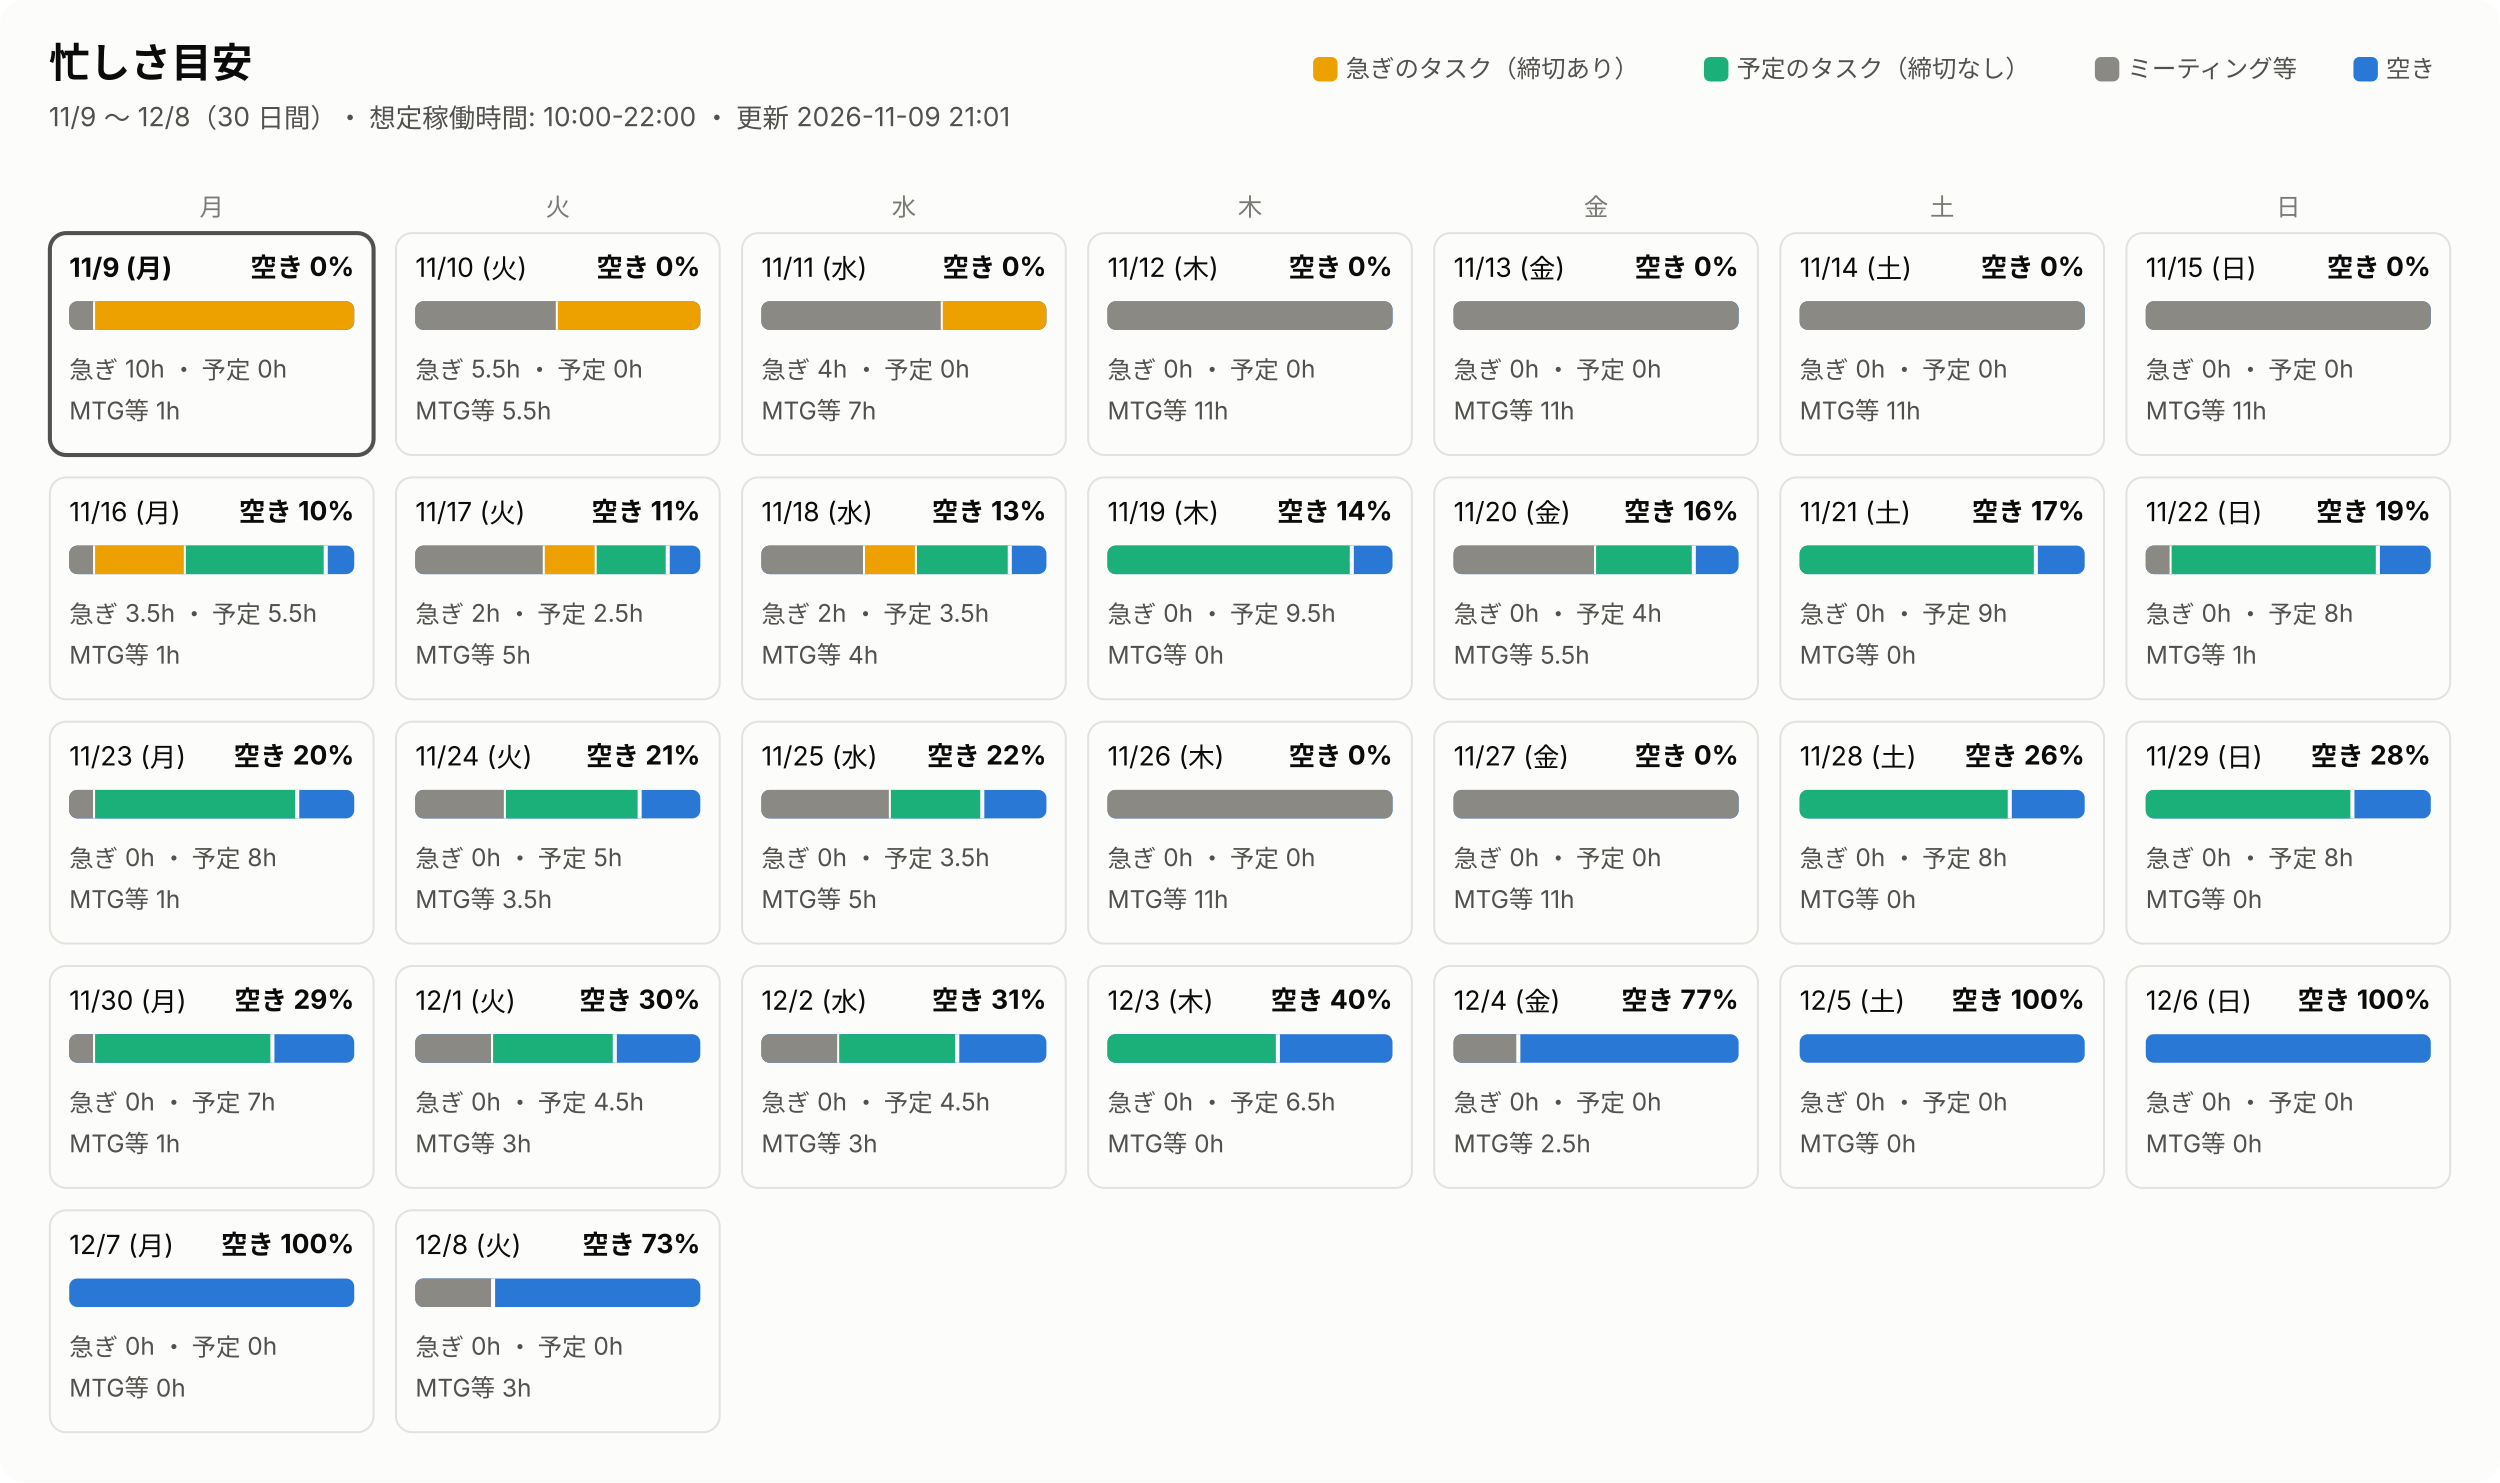
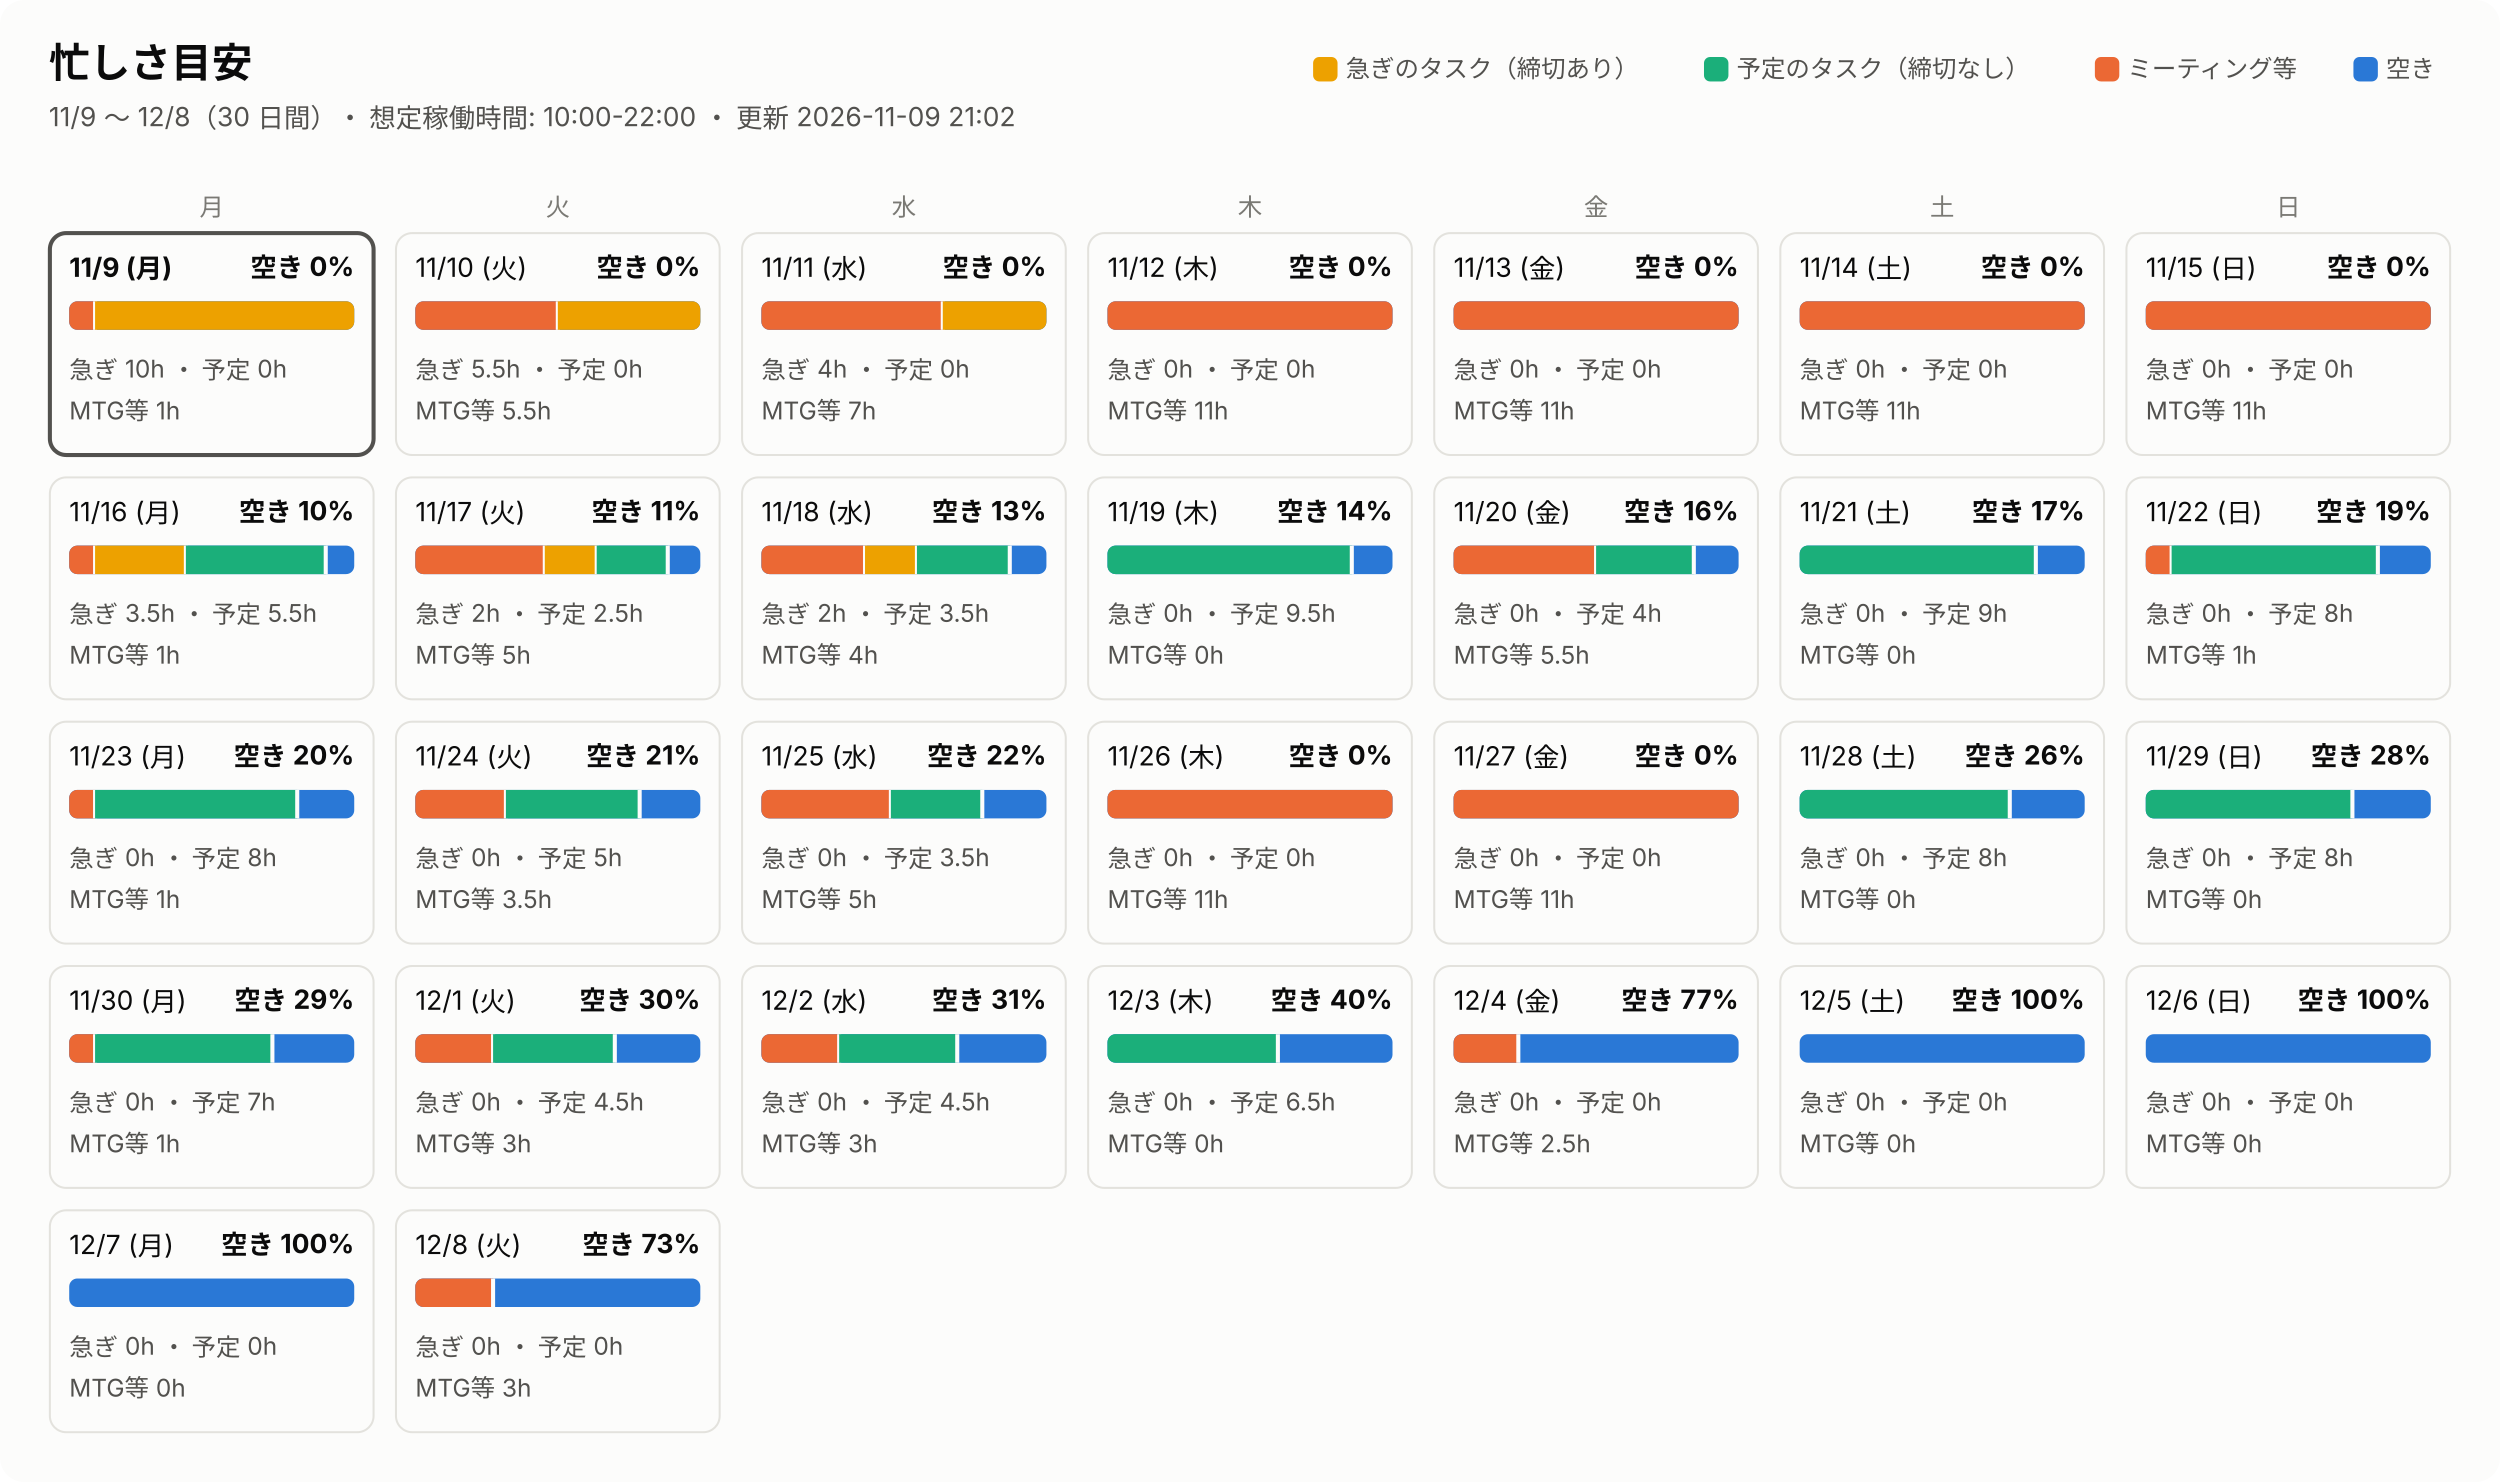
<svg xmlns="http://www.w3.org/2000/svg" viewBox="0 0 1228 728" width="1228" height="728" role="img" aria-label="忙しさ目安" class="viz">
  <style>
    .viz { color-scheme: light dark; }
    .surface { fill: #fcfcfb; }
    .text-1 { fill: #0b0b0b; }
    .text-2 { fill: #52514e; }
    .text-3 { fill: #7a7974; }
    .tasks { fill: #eda100; }
    .flex { fill: #1baf7a; }
-     .meetings { fill: #8a8984; }
+     .meetings { fill: #eb6834; }
    .free { fill: #2a78d6; }
    .cell { fill: none; stroke: #e3e2dd; }
    .cell-today { fill: none; stroke: #52514e; }
    .gap { stroke: #fcfcfb; }
    .capmark { stroke: #0b0b0b; }
    .overflow { fill: #d03b3b; }
    text { font-family: -apple-system, BlinkMacSystemFont, "Segoe UI", "Hiragino Sans",
           "Noto Sans JP", "Yu Gothic UI", Meiryo, sans-serif; }
    @media (prefers-color-scheme: dark) {
      .surface { fill: #1a1a19; }
      .text-1 { fill: #f0efec; }
      .text-2 { fill: #c3c2b7; }
      .text-3 { fill: #8f8e87; }
      .tasks { fill: #c98500; }
      .flex { fill: #199e70; }
-       .meetings { fill: #76756f; }
+       .meetings { fill: #d95926; }
      .free { fill: #3987e5; }
      .cell { stroke: #333331; }
      .cell-today { stroke: #c3c2b7; }
      .gap { stroke: #1a1a19; }
      .capmark { stroke: #f0efec; }
      .overflow { fill: #e66767; }
    }
</style>
  <rect class="surface" x="0" y="0" width="1228" height="728" rx="12" />
  <text class="text-1" x="24" y="38" font-size="20" font-weight="700">忙しさ目安</text>
-   <text class="text-2" x="24" y="62" font-size="13">11/9 〜 12/8（30 日間）・ 想定稼働時間: 10:00-22:00 ・ 更新 2026-11-09 21:01</text>
+   <text class="text-2" x="24" y="62" font-size="13">11/9 〜 12/8（30 日間）・ 想定稼働時間: 10:00-22:00 ・ 更新 2026-11-09 21:02</text>
  <rect class="tasks" x="645" y="28" width="12" height="12" rx="3" />
  <text class="text-2" x="661" y="38" font-size="12">急ぎのタスク（締切あり）</text>
  <rect class="flex" x="837" y="28" width="12" height="12" rx="3" />
  <text class="text-2" x="853" y="38" font-size="12">予定のタスク（締切なし）</text>
  <rect class="meetings" x="1029" y="28" width="12" height="12" rx="3" />
  <text class="text-2" x="1045" y="38" font-size="12">ミーティング等</text>
  <rect class="free" x="1156" y="28" width="12" height="12" rx="3" />
  <text class="text-2" x="1172" y="38" font-size="12">空き</text>
  <text class="text-3" x="104.0" y="106" text-anchor="middle" font-size="12">月</text>
  <text class="text-3" x="274.0" y="106" text-anchor="middle" font-size="12">火</text>
  <text class="text-3" x="444.0" y="106" text-anchor="middle" font-size="12">水</text>
  <text class="text-3" x="614.0" y="106" text-anchor="middle" font-size="12">木</text>
  <text class="text-3" x="784.0" y="106" text-anchor="middle" font-size="12">金</text>
  <text class="text-3" x="954.0" y="106" text-anchor="middle" font-size="12">土</text>
  <text class="text-3" x="1124.0" y="106" text-anchor="middle" font-size="12">日</text>
  <g>
    <rect class="cell-today" stroke-width="2" x="24.5" y="114.5" width="159" height="109" rx="8" />
    <text class="text-1" x="34" y="136" font-size="13" font-weight="700">11/9 (月)</text>
    <text class="text-1" x="174" y="136" text-anchor="end" font-size="13" font-weight="700">空き 0%</text>
    <clipPath id="c0">
      <rect x="34.0" y="148" width="140" height="14" rx="4" />
    </clipPath>
    <g clip-path="url(#c0)">
      <rect class="free" x="34.0" y="148" width="140" height="14" />
      <rect class="meetings" x="34.0" y="148" width="12.7" height="14" />
      <line class="gap" stroke-width="2" x1="46.7" y1="148" x2="46.7" y2="162" />
      <rect class="tasks" x="46.7" y="148" width="127.3" height="14" />
    </g>
    <text class="text-2" x="34" y="186" font-size="12">急ぎ 10h ・ 予定 0h</text>
    <text class="text-2" x="34" y="206" font-size="12">MTG等 1h</text>
  </g>
  <g>
    <rect class="cell" stroke-width="1" x="194.5" y="114.5" width="159" height="109" rx="8" />
    <text class="text-1" x="204" y="136" font-size="13">11/10 (火)</text>
    <text class="text-1" x="344" y="136" text-anchor="end" font-size="13" font-weight="700">空き 0%</text>
    <clipPath id="c1">
      <rect x="204.0" y="148" width="140" height="14" rx="4" />
    </clipPath>
    <g clip-path="url(#c1)">
      <rect class="free" x="204.0" y="148" width="140" height="14" />
      <rect class="meetings" x="204.0" y="148" width="70.0" height="14" />
      <line class="gap" stroke-width="2" x1="274.0" y1="148" x2="274.0" y2="162" />
      <rect class="tasks" x="274.0" y="148" width="70.0" height="14" />
    </g>
    <text class="text-2" x="204" y="186" font-size="12">急ぎ 5.5h ・ 予定 0h</text>
    <text class="text-2" x="204" y="206" font-size="12">MTG等 5.5h</text>
  </g>
  <g>
    <rect class="cell" stroke-width="1" x="364.5" y="114.5" width="159" height="109" rx="8" />
    <text class="text-1" x="374" y="136" font-size="13">11/11 (水)</text>
    <text class="text-1" x="514" y="136" text-anchor="end" font-size="13" font-weight="700">空き 0%</text>
    <clipPath id="c2">
      <rect x="374.0" y="148" width="140" height="14" rx="4" />
    </clipPath>
    <g clip-path="url(#c2)">
      <rect class="free" x="374.0" y="148" width="140" height="14" />
      <rect class="meetings" x="374.0" y="148" width="89.1" height="14" />
      <line class="gap" stroke-width="2" x1="463.1" y1="148" x2="463.1" y2="162" />
      <rect class="tasks" x="463.1" y="148" width="50.9" height="14" />
    </g>
    <text class="text-2" x="374" y="186" font-size="12">急ぎ 4h ・ 予定 0h</text>
    <text class="text-2" x="374" y="206" font-size="12">MTG等 7h</text>
  </g>
  <g>
    <rect class="cell" stroke-width="1" x="534.5" y="114.5" width="159" height="109" rx="8" />
    <text class="text-1" x="544" y="136" font-size="13">11/12 (木)</text>
    <text class="text-1" x="684" y="136" text-anchor="end" font-size="13" font-weight="700">空き 0%</text>
    <clipPath id="c3">
      <rect x="544.0" y="148" width="140" height="14" rx="4" />
    </clipPath>
    <g clip-path="url(#c3)">
      <rect class="free" x="544.0" y="148" width="140" height="14" />
      <rect class="meetings" x="544.0" y="148" width="140.0" height="14" />
    </g>
    <text class="text-2" x="544" y="186" font-size="12">急ぎ 0h ・ 予定 0h</text>
    <text class="text-2" x="544" y="206" font-size="12">MTG等 11h</text>
  </g>
  <g>
    <rect class="cell" stroke-width="1" x="704.5" y="114.5" width="159" height="109" rx="8" />
    <text class="text-1" x="714" y="136" font-size="13">11/13 (金)</text>
    <text class="text-1" x="854" y="136" text-anchor="end" font-size="13" font-weight="700">空き 0%</text>
    <clipPath id="c4">
      <rect x="714.0" y="148" width="140" height="14" rx="4" />
    </clipPath>
    <g clip-path="url(#c4)">
      <rect class="free" x="714.0" y="148" width="140" height="14" />
      <rect class="meetings" x="714.0" y="148" width="140.0" height="14" />
    </g>
    <text class="text-2" x="714" y="186" font-size="12">急ぎ 0h ・ 予定 0h</text>
    <text class="text-2" x="714" y="206" font-size="12">MTG等 11h</text>
  </g>
  <g>
    <rect class="cell" stroke-width="1" x="874.5" y="114.5" width="159" height="109" rx="8" />
    <text class="text-1" x="884" y="136" font-size="13">11/14 (土)</text>
    <text class="text-1" x="1024" y="136" text-anchor="end" font-size="13" font-weight="700">空き 0%</text>
    <clipPath id="c5">
      <rect x="884.0" y="148" width="140" height="14" rx="4" />
    </clipPath>
    <g clip-path="url(#c5)">
      <rect class="free" x="884.0" y="148" width="140" height="14" />
      <rect class="meetings" x="884.0" y="148" width="140.0" height="14" />
    </g>
    <text class="text-2" x="884" y="186" font-size="12">急ぎ 0h ・ 予定 0h</text>
    <text class="text-2" x="884" y="206" font-size="12">MTG等 11h</text>
  </g>
  <g>
    <rect class="cell" stroke-width="1" x="1044.5" y="114.5" width="159" height="109" rx="8" />
    <text class="text-1" x="1054" y="136" font-size="13">11/15 (日)</text>
    <text class="text-1" x="1194" y="136" text-anchor="end" font-size="13" font-weight="700">空き 0%</text>
    <clipPath id="c6">
      <rect x="1054.0" y="148" width="140" height="14" rx="4" />
    </clipPath>
    <g clip-path="url(#c6)">
      <rect class="free" x="1054.0" y="148" width="140" height="14" />
      <rect class="meetings" x="1054.0" y="148" width="140.0" height="14" />
    </g>
    <text class="text-2" x="1054" y="186" font-size="12">急ぎ 0h ・ 予定 0h</text>
    <text class="text-2" x="1054" y="206" font-size="12">MTG等 11h</text>
  </g>
  <g>
    <rect class="cell" stroke-width="1" x="24.5" y="234.5" width="159" height="109" rx="8" />
    <text class="text-1" x="34" y="256" font-size="13">11/16 (月)</text>
    <text class="text-1" x="174" y="256" text-anchor="end" font-size="13" font-weight="700">空き 10%</text>
    <clipPath id="c7">
      <rect x="34.0" y="268" width="140" height="14" rx="4" />
    </clipPath>
    <g clip-path="url(#c7)">
      <rect class="free" x="34.0" y="268" width="140" height="14" />
      <rect class="meetings" x="34.0" y="268" width="12.7" height="14" />
      <line class="gap" stroke-width="2" x1="46.7" y1="268" x2="46.7" y2="282" />
      <rect class="tasks" x="46.7" y="268" width="44.5" height="14" />
      <line class="gap" stroke-width="2" x1="91.3" y1="268" x2="91.3" y2="282" />
      <rect class="flex" x="91.3" y="268" width="68.7" height="14" />
      <line class="gap" stroke-width="2" x1="160.0" y1="268" x2="160.0" y2="282" />
    </g>
    <text class="text-2" x="34" y="306" font-size="12">急ぎ 3.5h ・ 予定 5.5h</text>
    <text class="text-2" x="34" y="326" font-size="12">MTG等 1h</text>
  </g>
  <g>
    <rect class="cell" stroke-width="1" x="194.5" y="234.5" width="159" height="109" rx="8" />
    <text class="text-1" x="204" y="256" font-size="13">11/17 (火)</text>
    <text class="text-1" x="344" y="256" text-anchor="end" font-size="13" font-weight="700">空き 11%</text>
    <clipPath id="c8">
      <rect x="204.0" y="268" width="140" height="14" rx="4" />
    </clipPath>
    <g clip-path="url(#c8)">
      <rect class="free" x="204.0" y="268" width="140" height="14" />
      <rect class="meetings" x="204.0" y="268" width="63.6" height="14" />
      <line class="gap" stroke-width="2" x1="267.6" y1="268" x2="267.6" y2="282" />
      <rect class="tasks" x="267.6" y="268" width="25.5" height="14" />
      <line class="gap" stroke-width="2" x1="293.1" y1="268" x2="293.1" y2="282" />
      <rect class="flex" x="293.1" y="268" width="34.9" height="14" />
      <line class="gap" stroke-width="2" x1="328.0" y1="268" x2="328.0" y2="282" />
    </g>
    <text class="text-2" x="204" y="306" font-size="12">急ぎ 2h ・ 予定 2.5h</text>
    <text class="text-2" x="204" y="326" font-size="12">MTG等 5h</text>
  </g>
  <g>
    <rect class="cell" stroke-width="1" x="364.5" y="234.5" width="159" height="109" rx="8" />
    <text class="text-1" x="374" y="256" font-size="13">11/18 (水)</text>
    <text class="text-1" x="514" y="256" text-anchor="end" font-size="13" font-weight="700">空き 13%</text>
    <clipPath id="c9">
      <rect x="374.0" y="268" width="140" height="14" rx="4" />
    </clipPath>
    <g clip-path="url(#c9)">
      <rect class="free" x="374.0" y="268" width="140" height="14" />
      <rect class="meetings" x="374.0" y="268" width="50.9" height="14" />
      <line class="gap" stroke-width="2" x1="424.9" y1="268" x2="424.9" y2="282" />
      <rect class="tasks" x="424.9" y="268" width="25.5" height="14" />
      <line class="gap" stroke-width="2" x1="450.4" y1="268" x2="450.4" y2="282" />
      <rect class="flex" x="450.4" y="268" width="45.6" height="14" />
      <line class="gap" stroke-width="2" x1="496.0" y1="268" x2="496.0" y2="282" />
    </g>
    <text class="text-2" x="374" y="306" font-size="12">急ぎ 2h ・ 予定 3.5h</text>
    <text class="text-2" x="374" y="326" font-size="12">MTG等 4h</text>
  </g>
  <g>
    <rect class="cell" stroke-width="1" x="534.5" y="234.5" width="159" height="109" rx="8" />
    <text class="text-1" x="544" y="256" font-size="13">11/19 (木)</text>
    <text class="text-1" x="684" y="256" text-anchor="end" font-size="13" font-weight="700">空き 14%</text>
    <clipPath id="c10">
      <rect x="544.0" y="268" width="140" height="14" rx="4" />
    </clipPath>
    <g clip-path="url(#c10)">
      <rect class="free" x="544.0" y="268" width="140" height="14" />
      <rect class="flex" x="544.0" y="268" width="120.0" height="14" />
      <line class="gap" stroke-width="2" x1="664.0" y1="268" x2="664.0" y2="282" />
    </g>
    <text class="text-2" x="544" y="306" font-size="12">急ぎ 0h ・ 予定 9.5h</text>
    <text class="text-2" x="544" y="326" font-size="12">MTG等 0h</text>
  </g>
  <g>
    <rect class="cell" stroke-width="1" x="704.5" y="234.5" width="159" height="109" rx="8" />
    <text class="text-1" x="714" y="256" font-size="13">11/20 (金)</text>
    <text class="text-1" x="854" y="256" text-anchor="end" font-size="13" font-weight="700">空き 16%</text>
    <clipPath id="c11">
      <rect x="714.0" y="268" width="140" height="14" rx="4" />
    </clipPath>
    <g clip-path="url(#c11)">
      <rect class="free" x="714.0" y="268" width="140" height="14" />
      <rect class="meetings" x="714.0" y="268" width="70.0" height="14" />
      <line class="gap" stroke-width="2" x1="784.0" y1="268" x2="784.0" y2="282" />
      <rect class="flex" x="784.0" y="268" width="48.0" height="14" />
      <line class="gap" stroke-width="2" x1="832.0" y1="268" x2="832.0" y2="282" />
    </g>
    <text class="text-2" x="714" y="306" font-size="12">急ぎ 0h ・ 予定 4h</text>
    <text class="text-2" x="714" y="326" font-size="12">MTG等 5.5h</text>
  </g>
  <g>
    <rect class="cell" stroke-width="1" x="874.5" y="234.5" width="159" height="109" rx="8" />
    <text class="text-1" x="884" y="256" font-size="13">11/21 (土)</text>
    <text class="text-1" x="1024" y="256" text-anchor="end" font-size="13" font-weight="700">空き 17%</text>
    <clipPath id="c12">
      <rect x="884.0" y="268" width="140" height="14" rx="4" />
    </clipPath>
    <g clip-path="url(#c12)">
      <rect class="free" x="884.0" y="268" width="140" height="14" />
      <rect class="flex" x="884.0" y="268" width="116.0" height="14" />
      <line class="gap" stroke-width="2" x1="1000.0" y1="268" x2="1000.0" y2="282" />
    </g>
    <text class="text-2" x="884" y="306" font-size="12">急ぎ 0h ・ 予定 9h</text>
    <text class="text-2" x="884" y="326" font-size="12">MTG等 0h</text>
  </g>
  <g>
    <rect class="cell" stroke-width="1" x="1044.5" y="234.5" width="159" height="109" rx="8" />
    <text class="text-1" x="1054" y="256" font-size="13">11/22 (日)</text>
    <text class="text-1" x="1194" y="256" text-anchor="end" font-size="13" font-weight="700">空き 19%</text>
    <clipPath id="c13">
      <rect x="1054.0" y="268" width="140" height="14" rx="4" />
    </clipPath>
    <g clip-path="url(#c13)">
      <rect class="free" x="1054.0" y="268" width="140" height="14" />
      <rect class="meetings" x="1054.0" y="268" width="12.7" height="14" />
      <line class="gap" stroke-width="2" x1="1066.7" y1="268" x2="1066.7" y2="282" />
      <rect class="flex" x="1066.7" y="268" width="101.3" height="14" />
      <line class="gap" stroke-width="2" x1="1168.0" y1="268" x2="1168.0" y2="282" />
    </g>
    <text class="text-2" x="1054" y="306" font-size="12">急ぎ 0h ・ 予定 8h</text>
    <text class="text-2" x="1054" y="326" font-size="12">MTG等 1h</text>
  </g>
  <g>
    <rect class="cell" stroke-width="1" x="24.5" y="354.5" width="159" height="109" rx="8" />
    <text class="text-1" x="34" y="376" font-size="13">11/23 (月)</text>
    <text class="text-1" x="174" y="376" text-anchor="end" font-size="13" font-weight="700">空き 20%</text>
    <clipPath id="c14">
      <rect x="34.0" y="388" width="140" height="14" rx="4" />
    </clipPath>
    <g clip-path="url(#c14)">
      <rect class="free" x="34.0" y="388" width="140" height="14" />
      <rect class="meetings" x="34.0" y="388" width="12.7" height="14" />
      <line class="gap" stroke-width="2" x1="46.7" y1="388" x2="46.7" y2="402" />
      <rect class="flex" x="46.7" y="388" width="99.3" height="14" />
      <line class="gap" stroke-width="2" x1="146.0" y1="388" x2="146.0" y2="402" />
    </g>
    <text class="text-2" x="34" y="426" font-size="12">急ぎ 0h ・ 予定 8h</text>
    <text class="text-2" x="34" y="446" font-size="12">MTG等 1h</text>
  </g>
  <g>
    <rect class="cell" stroke-width="1" x="194.5" y="354.5" width="159" height="109" rx="8" />
    <text class="text-1" x="204" y="376" font-size="13">11/24 (火)</text>
    <text class="text-1" x="344" y="376" text-anchor="end" font-size="13" font-weight="700">空き 21%</text>
    <clipPath id="c15">
      <rect x="204.0" y="388" width="140" height="14" rx="4" />
    </clipPath>
    <g clip-path="url(#c15)">
      <rect class="free" x="204.0" y="388" width="140" height="14" />
      <rect class="meetings" x="204.0" y="388" width="44.5" height="14" />
      <line class="gap" stroke-width="2" x1="248.5" y1="388" x2="248.5" y2="402" />
      <rect class="flex" x="248.5" y="388" width="65.7" height="14" />
      <line class="gap" stroke-width="2" x1="314.2" y1="388" x2="314.2" y2="402" />
    </g>
    <text class="text-2" x="204" y="426" font-size="12">急ぎ 0h ・ 予定 5h</text>
    <text class="text-2" x="204" y="446" font-size="12">MTG等 3.5h</text>
  </g>
  <g>
    <rect class="cell" stroke-width="1" x="364.5" y="354.5" width="159" height="109" rx="8" />
    <text class="text-1" x="374" y="376" font-size="13">11/25 (水)</text>
    <text class="text-1" x="514" y="376" text-anchor="end" font-size="13" font-weight="700">空き 22%</text>
    <clipPath id="c16">
      <rect x="374.0" y="388" width="140" height="14" rx="4" />
    </clipPath>
    <g clip-path="url(#c16)">
      <rect class="free" x="374.0" y="388" width="140" height="14" />
      <rect class="meetings" x="374.0" y="388" width="63.6" height="14" />
      <line class="gap" stroke-width="2" x1="437.6" y1="388" x2="437.6" y2="402" />
      <rect class="flex" x="437.6" y="388" width="44.9" height="14" />
      <line class="gap" stroke-width="2" x1="482.5" y1="388" x2="482.5" y2="402" />
    </g>
    <text class="text-2" x="374" y="426" font-size="12">急ぎ 0h ・ 予定 3.5h</text>
    <text class="text-2" x="374" y="446" font-size="12">MTG等 5h</text>
  </g>
  <g>
    <rect class="cell" stroke-width="1" x="534.5" y="354.5" width="159" height="109" rx="8" />
    <text class="text-1" x="544" y="376" font-size="13">11/26 (木)</text>
    <text class="text-1" x="684" y="376" text-anchor="end" font-size="13" font-weight="700">空き 0%</text>
    <clipPath id="c17">
      <rect x="544.0" y="388" width="140" height="14" rx="4" />
    </clipPath>
    <g clip-path="url(#c17)">
      <rect class="free" x="544.0" y="388" width="140" height="14" />
      <rect class="meetings" x="544.0" y="388" width="140.0" height="14" />
    </g>
    <text class="text-2" x="544" y="426" font-size="12">急ぎ 0h ・ 予定 0h</text>
    <text class="text-2" x="544" y="446" font-size="12">MTG等 11h</text>
  </g>
  <g>
    <rect class="cell" stroke-width="1" x="704.5" y="354.5" width="159" height="109" rx="8" />
    <text class="text-1" x="714" y="376" font-size="13">11/27 (金)</text>
    <text class="text-1" x="854" y="376" text-anchor="end" font-size="13" font-weight="700">空き 0%</text>
    <clipPath id="c18">
      <rect x="714.0" y="388" width="140" height="14" rx="4" />
    </clipPath>
    <g clip-path="url(#c18)">
      <rect class="free" x="714.0" y="388" width="140" height="14" />
      <rect class="meetings" x="714.0" y="388" width="140.0" height="14" />
    </g>
    <text class="text-2" x="714" y="426" font-size="12">急ぎ 0h ・ 予定 0h</text>
    <text class="text-2" x="714" y="446" font-size="12">MTG等 11h</text>
  </g>
  <g>
    <rect class="cell" stroke-width="1" x="874.5" y="354.5" width="159" height="109" rx="8" />
    <text class="text-1" x="884" y="376" font-size="13">11/28 (土)</text>
    <text class="text-1" x="1024" y="376" text-anchor="end" font-size="13" font-weight="700">空き 26%</text>
    <clipPath id="c19">
      <rect x="884.0" y="388" width="140" height="14" rx="4" />
    </clipPath>
    <g clip-path="url(#c19)">
      <rect class="free" x="884.0" y="388" width="140" height="14" />
      <rect class="flex" x="884.0" y="388" width="103.3" height="14" />
      <line class="gap" stroke-width="2" x1="987.2" y1="388" x2="987.2" y2="402" />
    </g>
    <text class="text-2" x="884" y="426" font-size="12">急ぎ 0h ・ 予定 8h</text>
    <text class="text-2" x="884" y="446" font-size="12">MTG等 0h</text>
  </g>
  <g>
    <rect class="cell" stroke-width="1" x="1044.5" y="354.5" width="159" height="109" rx="8" />
    <text class="text-1" x="1054" y="376" font-size="13">11/29 (日)</text>
    <text class="text-1" x="1194" y="376" text-anchor="end" font-size="13" font-weight="700">空き 28%</text>
    <clipPath id="c20">
      <rect x="1054.0" y="388" width="140" height="14" rx="4" />
    </clipPath>
    <g clip-path="url(#c20)">
      <rect class="free" x="1054.0" y="388" width="140" height="14" />
      <rect class="flex" x="1054.0" y="388" width="101.5" height="14" />
      <line class="gap" stroke-width="2" x1="1155.5" y1="388" x2="1155.5" y2="402" />
    </g>
    <text class="text-2" x="1054" y="426" font-size="12">急ぎ 0h ・ 予定 8h</text>
    <text class="text-2" x="1054" y="446" font-size="12">MTG等 0h</text>
  </g>
  <g>
    <rect class="cell" stroke-width="1" x="24.5" y="474.5" width="159" height="109" rx="8" />
    <text class="text-1" x="34" y="496" font-size="13">11/30 (月)</text>
    <text class="text-1" x="174" y="496" text-anchor="end" font-size="13" font-weight="700">空き 29%</text>
    <clipPath id="c21">
      <rect x="34.0" y="508" width="140" height="14" rx="4" />
    </clipPath>
    <g clip-path="url(#c21)">
      <rect class="free" x="34.0" y="508" width="140" height="14" />
      <rect class="meetings" x="34.0" y="508" width="12.7" height="14" />
      <line class="gap" stroke-width="2" x1="46.7" y1="508" x2="46.7" y2="522" />
      <rect class="flex" x="46.7" y="508" width="87.0" height="14" />
      <line class="gap" stroke-width="2" x1="133.8" y1="508" x2="133.8" y2="522" />
    </g>
    <text class="text-2" x="34" y="546" font-size="12">急ぎ 0h ・ 予定 7h</text>
    <text class="text-2" x="34" y="566" font-size="12">MTG等 1h</text>
  </g>
  <g>
    <rect class="cell" stroke-width="1" x="194.5" y="474.5" width="159" height="109" rx="8" />
    <text class="text-1" x="204" y="496" font-size="13">12/1 (火)</text>
    <text class="text-1" x="344" y="496" text-anchor="end" font-size="13" font-weight="700">空き 30%</text>
    <clipPath id="c22">
      <rect x="204.0" y="508" width="140" height="14" rx="4" />
    </clipPath>
    <g clip-path="url(#c22)">
      <rect class="free" x="204.0" y="508" width="140" height="14" />
      <rect class="meetings" x="204.0" y="508" width="38.2" height="14" />
      <line class="gap" stroke-width="2" x1="242.2" y1="508" x2="242.2" y2="522" />
      <rect class="flex" x="242.2" y="508" width="59.8" height="14" />
      <line class="gap" stroke-width="2" x1="302.0" y1="508" x2="302.0" y2="522" />
    </g>
    <text class="text-2" x="204" y="546" font-size="12">急ぎ 0h ・ 予定 4.5h</text>
    <text class="text-2" x="204" y="566" font-size="12">MTG等 3h</text>
  </g>
  <g>
    <rect class="cell" stroke-width="1" x="364.5" y="474.5" width="159" height="109" rx="8" />
    <text class="text-1" x="374" y="496" font-size="13">12/2 (水)</text>
    <text class="text-1" x="514" y="496" text-anchor="end" font-size="13" font-weight="700">空き 31%</text>
    <clipPath id="c23">
      <rect x="374.0" y="508" width="140" height="14" rx="4" />
    </clipPath>
    <g clip-path="url(#c23)">
      <rect class="free" x="374.0" y="508" width="140" height="14" />
      <rect class="meetings" x="374.0" y="508" width="38.2" height="14" />
      <line class="gap" stroke-width="2" x1="412.2" y1="508" x2="412.2" y2="522" />
      <rect class="flex" x="412.2" y="508" width="58.1" height="14" />
      <line class="gap" stroke-width="2" x1="470.2" y1="508" x2="470.2" y2="522" />
    </g>
    <text class="text-2" x="374" y="546" font-size="12">急ぎ 0h ・ 予定 4.5h</text>
    <text class="text-2" x="374" y="566" font-size="12">MTG等 3h</text>
  </g>
  <g>
    <rect class="cell" stroke-width="1" x="534.5" y="474.5" width="159" height="109" rx="8" />
    <text class="text-1" x="544" y="496" font-size="13">12/3 (木)</text>
    <text class="text-1" x="684" y="496" text-anchor="end" font-size="13" font-weight="700">空き 40%</text>
    <clipPath id="c24">
      <rect x="544.0" y="508" width="140" height="14" rx="4" />
    </clipPath>
    <g clip-path="url(#c24)">
      <rect class="free" x="544.0" y="508" width="140" height="14" />
      <rect class="flex" x="544.0" y="508" width="83.7" height="14" />
      <line class="gap" stroke-width="2" x1="627.7" y1="508" x2="627.7" y2="522" />
    </g>
    <text class="text-2" x="544" y="546" font-size="12">急ぎ 0h ・ 予定 6.5h</text>
    <text class="text-2" x="544" y="566" font-size="12">MTG等 0h</text>
  </g>
  <g>
    <rect class="cell" stroke-width="1" x="704.5" y="474.5" width="159" height="109" rx="8" />
    <text class="text-1" x="714" y="496" font-size="13">12/4 (金)</text>
    <text class="text-1" x="854" y="496" text-anchor="end" font-size="13" font-weight="700">空き 77%</text>
    <clipPath id="c25">
      <rect x="714.0" y="508" width="140" height="14" rx="4" />
    </clipPath>
    <g clip-path="url(#c25)">
      <rect class="free" x="714.0" y="508" width="140" height="14" />
      <rect class="meetings" x="714.0" y="508" width="31.8" height="14" />
      <line class="gap" stroke-width="2" x1="745.8" y1="508" x2="745.8" y2="522" />
    </g>
    <text class="text-2" x="714" y="546" font-size="12">急ぎ 0h ・ 予定 0h</text>
    <text class="text-2" x="714" y="566" font-size="12">MTG等 2.5h</text>
  </g>
  <g>
    <rect class="cell" stroke-width="1" x="874.5" y="474.5" width="159" height="109" rx="8" />
    <text class="text-1" x="884" y="496" font-size="13">12/5 (土)</text>
    <text class="text-1" x="1024" y="496" text-anchor="end" font-size="13" font-weight="700">空き 100%</text>
    <clipPath id="c26">
      <rect x="884.0" y="508" width="140" height="14" rx="4" />
    </clipPath>
    <g clip-path="url(#c26)">
      <rect class="free" x="884.0" y="508" width="140" height="14" />
    </g>
    <text class="text-2" x="884" y="546" font-size="12">急ぎ 0h ・ 予定 0h</text>
    <text class="text-2" x="884" y="566" font-size="12">MTG等 0h</text>
  </g>
  <g>
    <rect class="cell" stroke-width="1" x="1044.5" y="474.5" width="159" height="109" rx="8" />
    <text class="text-1" x="1054" y="496" font-size="13">12/6 (日)</text>
    <text class="text-1" x="1194" y="496" text-anchor="end" font-size="13" font-weight="700">空き 100%</text>
    <clipPath id="c27">
      <rect x="1054.0" y="508" width="140" height="14" rx="4" />
    </clipPath>
    <g clip-path="url(#c27)">
      <rect class="free" x="1054.0" y="508" width="140" height="14" />
    </g>
    <text class="text-2" x="1054" y="546" font-size="12">急ぎ 0h ・ 予定 0h</text>
    <text class="text-2" x="1054" y="566" font-size="12">MTG等 0h</text>
  </g>
  <g>
    <rect class="cell" stroke-width="1" x="24.5" y="594.5" width="159" height="109" rx="8" />
    <text class="text-1" x="34" y="616" font-size="13">12/7 (月)</text>
    <text class="text-1" x="174" y="616" text-anchor="end" font-size="13" font-weight="700">空き 100%</text>
    <clipPath id="c28">
      <rect x="34.0" y="628" width="140" height="14" rx="4" />
    </clipPath>
    <g clip-path="url(#c28)">
      <rect class="free" x="34.0" y="628" width="140" height="14" />
    </g>
    <text class="text-2" x="34" y="666" font-size="12">急ぎ 0h ・ 予定 0h</text>
    <text class="text-2" x="34" y="686" font-size="12">MTG等 0h</text>
  </g>
  <g>
    <rect class="cell" stroke-width="1" x="194.5" y="594.5" width="159" height="109" rx="8" />
    <text class="text-1" x="204" y="616" font-size="13">12/8 (火)</text>
    <text class="text-1" x="344" y="616" text-anchor="end" font-size="13" font-weight="700">空き 73%</text>
    <clipPath id="c29">
      <rect x="204.0" y="628" width="140" height="14" rx="4" />
    </clipPath>
    <g clip-path="url(#c29)">
      <rect class="free" x="204.0" y="628" width="140" height="14" />
      <rect class="meetings" x="204.0" y="628" width="38.2" height="14" />
      <line class="gap" stroke-width="2" x1="242.2" y1="628" x2="242.2" y2="642" />
    </g>
    <text class="text-2" x="204" y="666" font-size="12">急ぎ 0h ・ 予定 0h</text>
    <text class="text-2" x="204" y="686" font-size="12">MTG等 3h</text>
  </g>
</svg>
